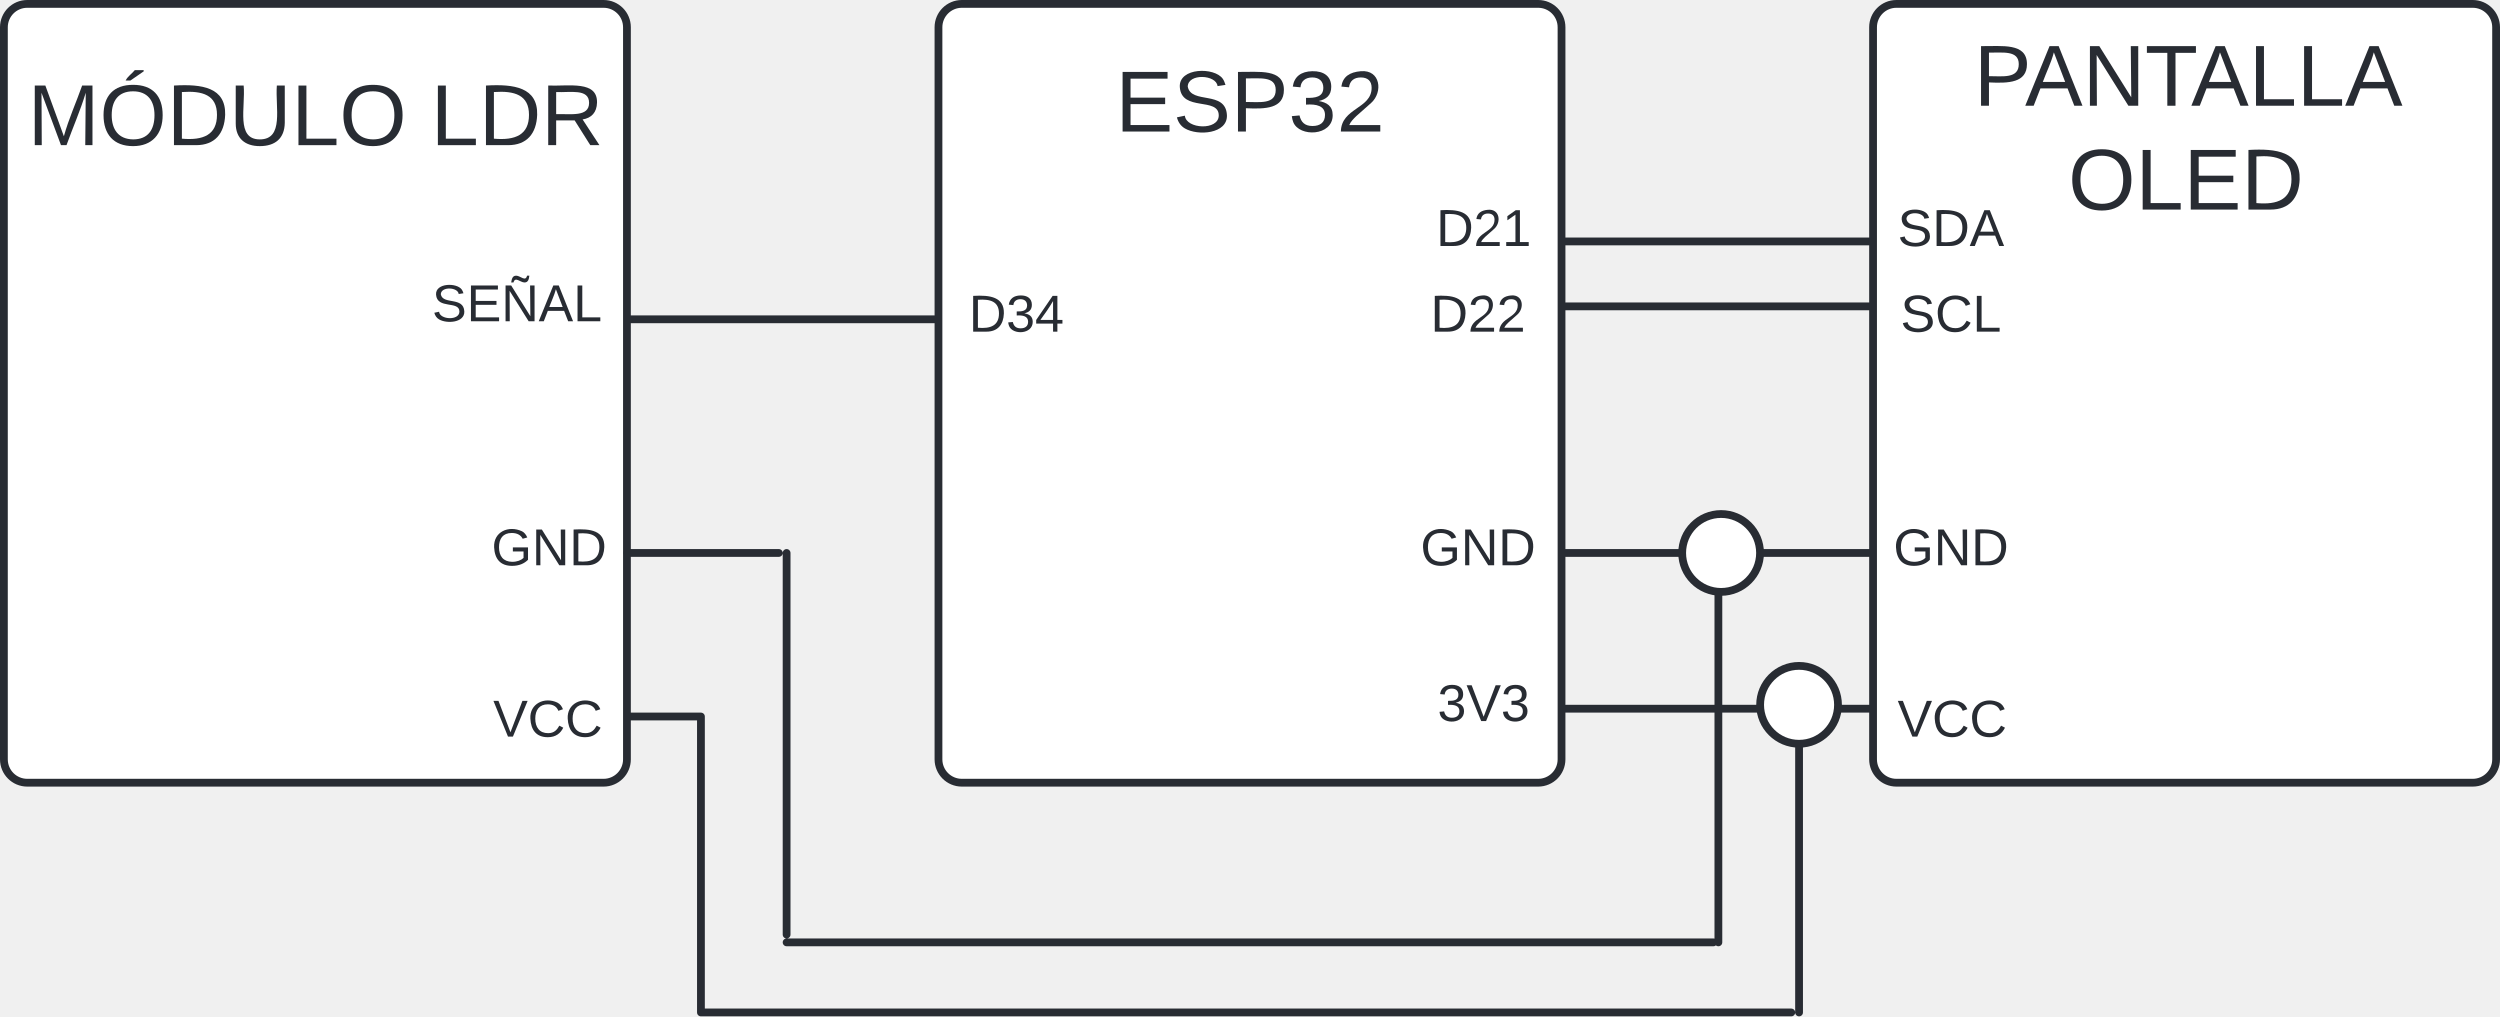
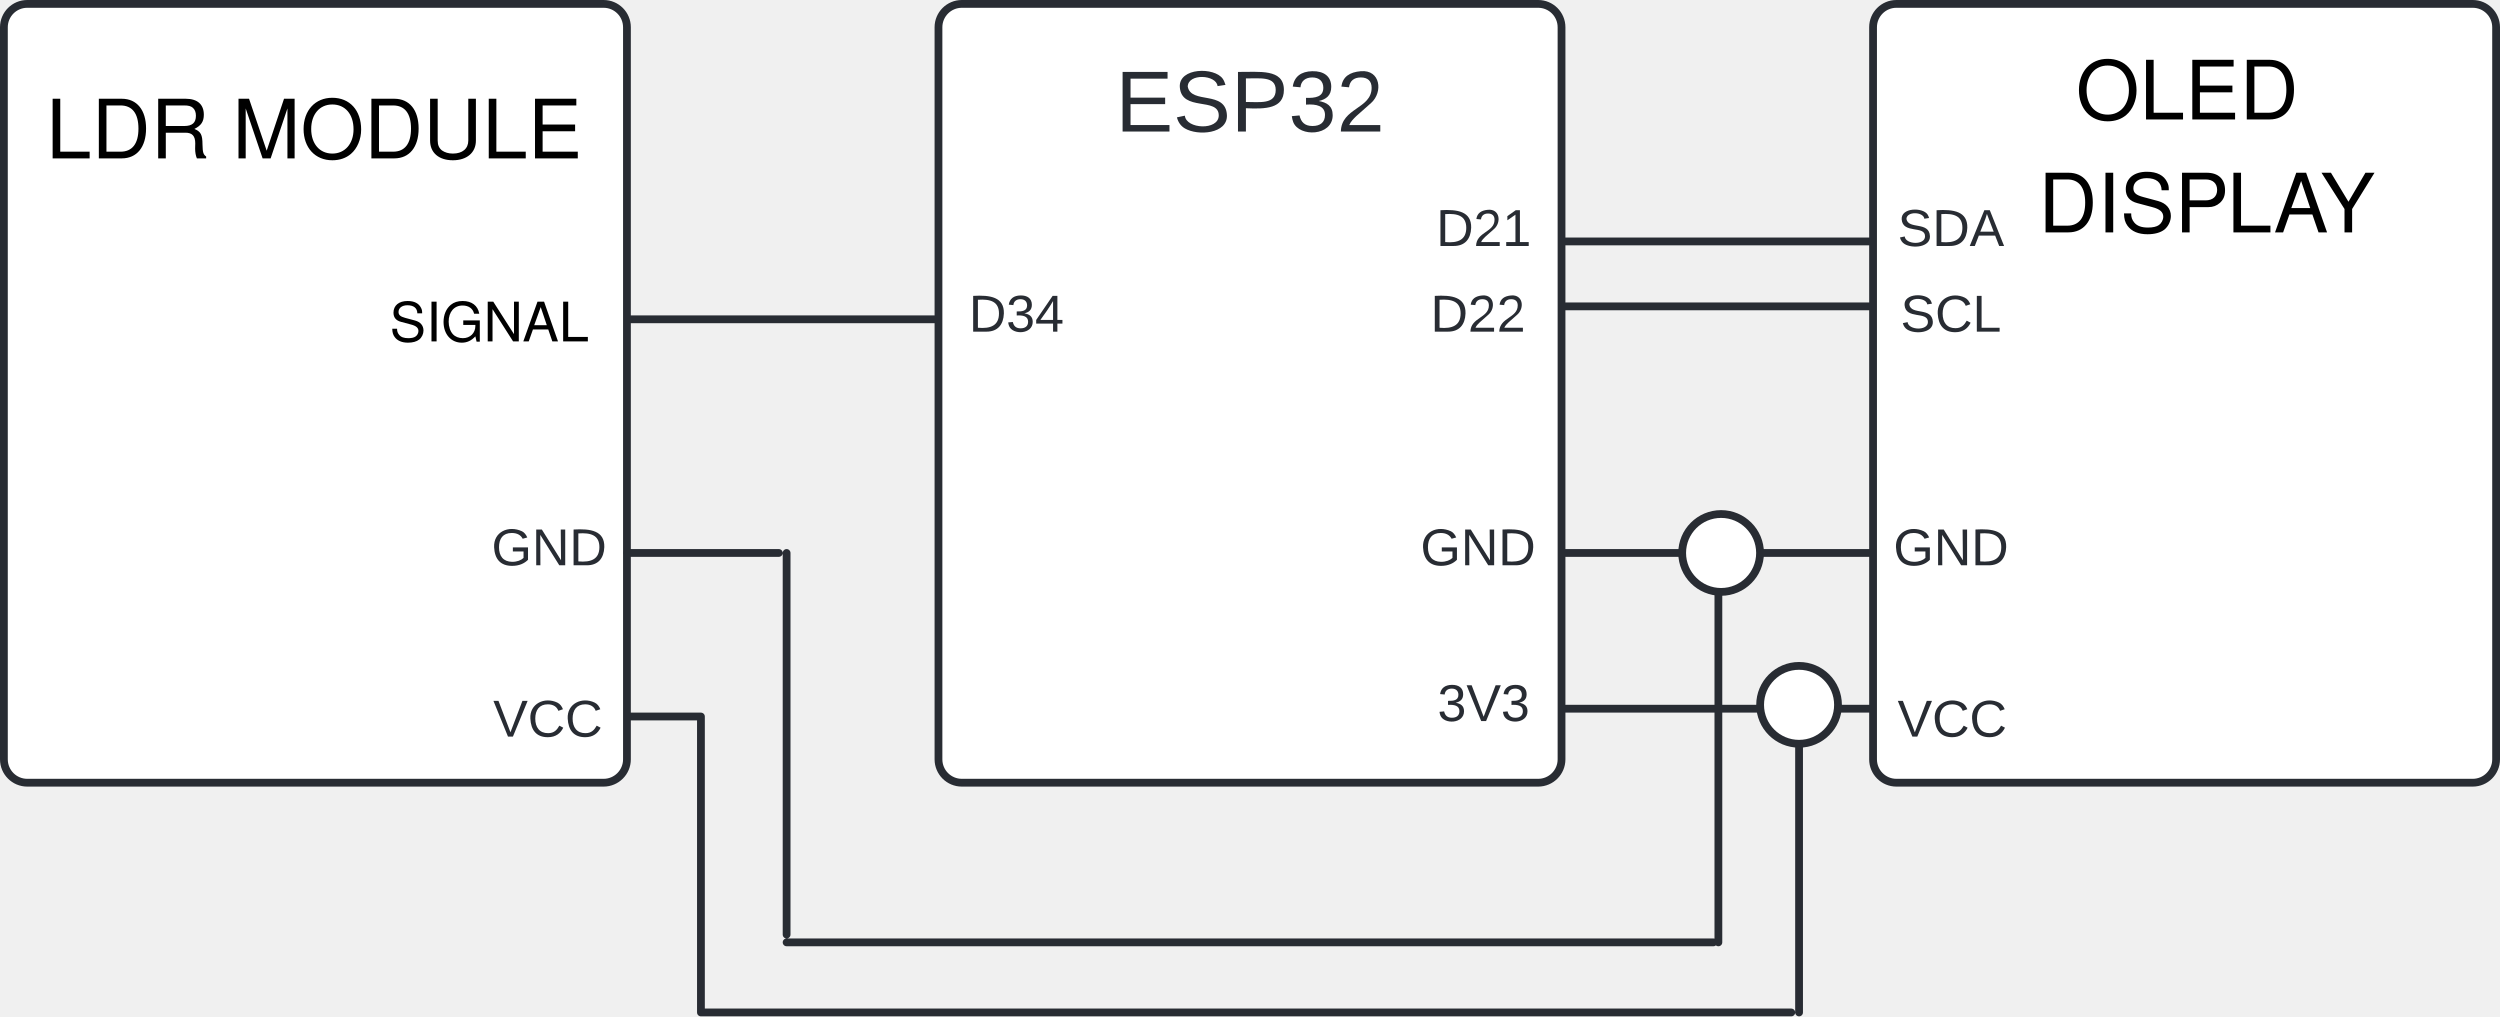
- <svg xmlns="http://www.w3.org/2000/svg" xmlns:ns1="lucid" xmlns:xlink="http://www.w3.org/1999/xlink" width="642" height="261">
-   <g transform="translate(-299 -299)" ns1:page-tab-id="0_0">
-     <path d="M540 306a6 6 0 0 1 6-6h148a6 6 0 0 1 6 6v188a6 6 0 0 1-6 6H546a6 6 0 0 1-6-6z" stroke="#282c33" stroke-width="2" fill="#fff" />
-     <path d="M660 350a6 6 0 0 1 6-6h28a6 6 0 0 1 6 6v18a6 6 0 0 1-6 6h-28a6 6 0 0 1-6-6z" stroke="#000" stroke-opacity="0" stroke-width="2" fill="#fff" fill-opacity="0" />
-     <use xlink:href="#a" transform="matrix(1,0,0,1,665,349) translate(2.796296 13.16667)" />
-     <path d="M590 316a6 6 0 0 1 6-6h48a6 6 0 0 1 6 6v18a6 6 0 0 1-6 6h-48a6 6 0 0 1-6-6z" stroke="#000" stroke-opacity="0" stroke-width="2" fill="#fff" fill-opacity="0" />
-     <use xlink:href="#b" transform="matrix(1,0,0,1,595,315) translate(-9.567901 17.77778)" />
-     <path d="M660 472a6 6 0 0 1 6-6h28a6 6 0 0 1 6 6v18a6 6 0 0 1-6 6h-28a6 6 0 0 1-6-6z" stroke="#000" stroke-opacity="0" stroke-width="2" fill="#fff" fill-opacity="0" />
-     <use xlink:href="#c" transform="matrix(1,0,0,1,665,471) translate(3.148148 13.16667)" />
-     <path d="M658.55 372a6 6 0 0 1 6-6h28a6 6 0 0 1 6 6v18a6 6 0 0 1-6 6h-28a6 6 0 0 1-6-6z" stroke="#000" stroke-opacity="0" stroke-width="2" fill="#fff" fill-opacity="0" />
-     <use xlink:href="#d" transform="matrix(1,0,0,1,663.5477,371) translate(2.796296 13.16667)" />
-     <path d="M540 372a6 6 0 0 1 6-6h28a6 6 0 0 1 6 6v18a6 6 0 0 1-6 6h-28a6 6 0 0 1-6-6z" stroke="#000" stroke-opacity="0" stroke-width="2" fill="#fff" fill-opacity="0" />
-     <use xlink:href="#e" transform="matrix(1,0,0,1,545,371) translate(2.796296 13.16667)" />
-     <path d="M658.55 432a6 6 0 0 1 6-6h28a6 6 0 0 1 6 6v18a6 6 0 0 1-6 6h-28a6 6 0 0 1-6-6z" stroke="#000" stroke-opacity="0" stroke-width="2" fill="#fff" fill-opacity="0" />
-     <use xlink:href="#f" transform="matrix(1,0,0,1,663.5477,431) translate(0.2222222 13.16667)" />
-     <path d="M780 306a6 6 0 0 1 6-6h148a6 6 0 0 1 6 6v188a6 6 0 0 1-6 6H786a6 6 0 0 1-6-6z" stroke="#282c33" stroke-width="2" fill="#fff" />
-     <path d="M780.32 306a6 6 0 0 1 6-6H934a6 6 0 0 1 6 6v51.33a6 6 0 0 1-6 6H786.32a6 6 0 0 1-6-6z" stroke="#000" stroke-opacity="0" stroke-width="2" fill="#fff" fill-opacity="0" />
-     <use xlink:href="#g" transform="matrix(1,0,0,1,785.3216,305) translate(20.55556 21.15278)" />
-     <use xlink:href="#h" transform="matrix(1,0,0,1,785.3216,305) translate(44.78395 47.81944)" />
-     <path d="M780 350a6 6 0 0 1 6-6h28a6 6 0 0 1 6 6v18a6 6 0 0 1-6 6h-28a6 6 0 0 1-6-6z" stroke="#000" stroke-opacity="0" stroke-width="2" fill="#fff" fill-opacity="0" />
-     <use xlink:href="#i" transform="matrix(1,0,0,1,785,349) translate(1.314815 13.16667)" />
-     <path d="M780 372a6 6 0 0 1 6-6h28a6 6 0 0 1 6 6v18a6 6 0 0 1-6 6h-28a6 6 0 0 1-6-6z" stroke="#000" stroke-opacity="0" stroke-width="2" fill="#fff" fill-opacity="0" />
-     <use xlink:href="#j" transform="matrix(1,0,0,1,785,371) translate(2.055556 13.16667)" />
-     <path d="M780 432a6 6 0 0 1 6-6h28a6 6 0 0 1 6 6v18a6 6 0 0 1-6 6h-28a6 6 0 0 1-6-6z" stroke="#000" stroke-opacity="0" stroke-width="2" fill="#fff" fill-opacity="0" />
-     <use xlink:href="#f" transform="matrix(1,0,0,1,785,431) translate(0.2222222 13.16667)" />
-     <path d="M780.32 476a6 6 0 0 1 6-6h28a6 6 0 0 1 6 6v18a6 6 0 0 1-6 6h-28a6 6 0 0 1-6-6z" stroke="#000" stroke-opacity="0" stroke-width="2" fill="#fff" fill-opacity="0" />
-     <use xlink:href="#k" transform="matrix(1,0,0,1,785.3216,475) translate(0.962963 13.16667)" />
-     <path d="M300 306a6 6 0 0 1 6-6h148a6 6 0 0 1 6 6v188a6 6 0 0 1-6 6H306a6 6 0 0 1-6-6z" stroke="#282c33" stroke-width="2" fill="#fff" />
-     <path d="M401.77 369.33a6 6 0 0 1 6-6h47.68a6 6 0 0 1 6 6v18a6 6 0 0 1-6 6h-47.68a6 6 0 0 1-6-6z" stroke="#000" stroke-opacity="0" stroke-width="2" fill="#fff" fill-opacity="0" />
-     <use xlink:href="#l" transform="matrix(1,0,0,1,406.7738,368.3333) translate(3.166667 13.16667)" />
-     <path d="M300 306a6 6 0 0 1 6-6h147.68a6 6 0 0 1 6 6v51.33a6 6 0 0 1-6 6H306a6 6 0 0 1-6-6z" stroke="#000" stroke-opacity="0" stroke-width="2" fill="#fff" fill-opacity="0" />
-     <use xlink:href="#m" transform="matrix(1,0,0,1,305,305) translate(1.080247 31.27778)" />
-     <use xlink:href="#n" transform="matrix(1,0,0,1,305,305) translate(104.5988 31.27778)" />
-     <path d="M461 381h78" stroke="#282c33" stroke-width="2" stroke-linecap="round" fill="none" />
-     <path d="M419.68 476a6 6 0 0 1 6-6h28a6 6 0 0 1 6 6v18a6 6 0 0 1-6 6h-28a6 6 0 0 1-6-6z" stroke="#000" stroke-opacity="0" stroke-width="2" fill="#fff" fill-opacity="0" />
-     <use xlink:href="#k" transform="matrix(1,0,0,1,424.6784,475) translate(0.962963 13.16667)" />
-     <path d="M701 361h78M701 377.68h78M701 441h78M701 481h78M460.68 483H479M479 559v-76M479 559h280M761 559v-76" stroke="#282c33" stroke-width="2" stroke-linecap="round" fill="none" />
-     <path d="M771 480c0 5.52-4.48 10-10 10s-10-4.48-10-10 4.48-10 10-10 10 4.48 10 10z" stroke="#282c33" stroke-width="2" fill="#fff" />
-     <path d="M420 432a6 6 0 0 1 6-6h28a6 6 0 0 1 6 6v18a6 6 0 0 1-6 6h-28a6 6 0 0 1-6-6z" stroke="#000" stroke-opacity="0" stroke-width="2" fill="#fff" fill-opacity="0" />
-     <use xlink:href="#f" transform="matrix(1,0,0,1,425,431) translate(0.2222222 13.16667)" />
-     <path d="M460.13 441H499M501 539v-98M501 541h238M740.28 541V441" stroke="#282c33" stroke-width="2" stroke-linecap="round" fill="none" />
-     <path d="M750.98 441c0 5.52-4.48 10-10 10s-10-4.48-10-10 4.48-10 10-10 10 4.48 10 10z" stroke="#282c33" stroke-width="2" fill="#fff" />
-     <defs>
-       <path fill="#282c33" d="M30-248c118-7 216 8 213 122C240-48 200 0 122 0H30v-248zM63-27c89 8 146-16 146-99s-60-101-146-95v194" id="o" />
-       <path fill="#282c33" d="M101-251c82-7 93 87 43 132L82-64C71-53 59-42 53-27h129V0H18c2-99 128-94 128-182 0-28-16-43-45-43s-46 15-49 41l-32-3c6-41 34-60 81-64" id="p" />
-       <path fill="#282c33" d="M27 0v-27h64v-190l-56 39v-29l58-41h29v221h61V0H27" id="q" />
-       <g id="a">
-         <use transform="matrix(0.03703704,0,0,0.03703704,0,0)" xlink:href="#o" />
-         <use transform="matrix(0.03703704,0,0,0.03703704,9.592593,0)" xlink:href="#p" />
-         <use transform="matrix(0.03703704,0,0,0.03703704,17,0)" xlink:href="#q" />
-       </g>
-       <path fill="#282c33" d="M30 0v-248h187v28H63v79h144v27H63v87h162V0H30" id="r" />
-       <path fill="#282c33" d="M185-189c-5-48-123-54-124 2 14 75 158 14 163 119 3 78-121 87-175 55-17-10-28-26-33-46l33-7c5 56 141 63 141-1 0-78-155-14-162-118-5-82 145-84 179-34 5 7 8 16 11 25" id="s" />
-       <path fill="#282c33" d="M30-248c87 1 191-15 191 75 0 78-77 80-158 76V0H30v-248zm33 125c57 0 124 11 124-50 0-59-68-47-124-48v98" id="t" />
-       <path fill="#282c33" d="M126-127c33 6 58 20 58 59 0 88-139 92-164 29-3-8-5-16-6-25l32-3c6 27 21 44 54 44 32 0 52-15 52-46 0-38-36-46-79-43v-28c39 1 72-4 72-42 0-27-17-43-46-43-28 0-47 15-49 41l-32-3c6-42 35-63 81-64 48-1 79 21 79 65 0 36-21 52-52 59" id="u" />
-       <g id="b">
-         <use transform="matrix(0.0617284,0,0,0.0617284,0,0)" xlink:href="#r" />
-         <use transform="matrix(0.0617284,0,0,0.0617284,14.81481,0)" xlink:href="#s" />
-         <use transform="matrix(0.0617284,0,0,0.0617284,29.62963,0)" xlink:href="#t" />
-         <use transform="matrix(0.0617284,0,0,0.0617284,44.44444,0)" xlink:href="#u" />
-         <use transform="matrix(0.0617284,0,0,0.0617284,56.79012,0)" xlink:href="#p" />
-       </g>
-       <path fill="#282c33" d="M137 0h-34L2-248h35l83 218 83-218h36" id="v" />
-       <g id="c">
-         <use transform="matrix(0.03703704,0,0,0.03703704,0,0)" xlink:href="#u" />
-         <use transform="matrix(0.03703704,0,0,0.03703704,7.407407,0)" xlink:href="#v" />
-         <use transform="matrix(0.03703704,0,0,0.03703704,16.2963,0)" xlink:href="#u" />
-       </g>
-       <g id="d">
-         <use transform="matrix(0.03703704,0,0,0.03703704,0,0)" xlink:href="#o" />
-         <use transform="matrix(0.03703704,0,0,0.03703704,9.592593,0)" xlink:href="#p" />
-         <use transform="matrix(0.03703704,0,0,0.03703704,17,0)" xlink:href="#p" />
-       </g>
-       <path fill="#282c33" d="M155-56V0h-30v-56H8v-25l114-167h33v167h35v25h-35zm-30-156c-27 46-58 90-88 131h88v-131" id="w" />
-       <g id="e">
-         <use transform="matrix(0.03703704,0,0,0.03703704,0,0)" xlink:href="#o" />
-         <use transform="matrix(0.03703704,0,0,0.03703704,9.592593,0)" xlink:href="#u" />
-         <use transform="matrix(0.03703704,0,0,0.03703704,17,0)" xlink:href="#w" />
-       </g>
-       <path fill="#282c33" d="M143 4C61 4 22-44 18-125c-5-107 100-154 193-111 17 8 29 25 37 43l-32 9c-13-25-37-40-76-40-61 0-88 39-88 99 0 61 29 100 91 101 35 0 62-11 79-27v-45h-74v-28h105v86C228-13 192 4 143 4" id="x" />
-       <path fill="#282c33" d="M190 0L58-211 59 0H30v-248h39L202-35l-2-213h31V0h-41" id="y" />
-       <g id="f">
-         <use transform="matrix(0.03703704,0,0,0.03703704,0,0)" xlink:href="#x" />
-         <use transform="matrix(0.03703704,0,0,0.03703704,10.37037,0)" xlink:href="#y" />
-         <use transform="matrix(0.03703704,0,0,0.03703704,19.96296,0)" xlink:href="#o" />
-       </g>
-       <path fill="#282c33" d="M205 0l-28-72H64L36 0H1l101-248h38L239 0h-34zm-38-99l-47-123c-12 45-31 82-46 123h93" id="z" />
-       <path fill="#282c33" d="M127-220V0H93v-220H8v-28h204v28h-85" id="A" />
-       <path fill="#282c33" d="M30 0v-248h33v221h125V0H30" id="B" />
-       <g id="g">
-         <use transform="matrix(0.0617284,0,0,0.0617284,0,0)" xlink:href="#t" />
-         <use transform="matrix(0.0617284,0,0,0.0617284,13.14815,0)" xlink:href="#z" />
-         <use transform="matrix(0.0617284,0,0,0.0617284,27.96296,0)" xlink:href="#y" />
-         <use transform="matrix(0.0617284,0,0,0.0617284,43.95062,0)" xlink:href="#A" />
-         <use transform="matrix(0.0617284,0,0,0.0617284,55.80247,0)" xlink:href="#z" />
-         <use transform="matrix(0.0617284,0,0,0.0617284,70.61728,0)" xlink:href="#B" />
-         <use transform="matrix(0.0617284,0,0,0.0617284,82.96296,0)" xlink:href="#B" />
-         <use transform="matrix(0.0617284,0,0,0.0617284,95.30864,0)" xlink:href="#z" />
-       </g>
-       <path fill="#282c33" d="M140-251c81 0 123 46 123 126C263-46 219 4 140 4 59 4 17-45 17-125s42-126 123-126zm0 227c63 0 89-41 89-101s-29-99-89-99c-61 0-89 39-89 99S79-25 140-24" id="C" />
-       <g id="h">
-         <use transform="matrix(0.0617284,0,0,0.0617284,0,0)" xlink:href="#C" />
-         <use transform="matrix(0.0617284,0,0,0.0617284,17.28395,0)" xlink:href="#B" />
-         <use transform="matrix(0.0617284,0,0,0.0617284,29.62963,0)" xlink:href="#r" />
-         <use transform="matrix(0.0617284,0,0,0.0617284,44.44444,0)" xlink:href="#o" />
-       </g>
-       <g id="i">
-         <use transform="matrix(0.03703704,0,0,0.03703704,0,0)" xlink:href="#s" />
-         <use transform="matrix(0.03703704,0,0,0.03703704,8.888889,0)" xlink:href="#o" />
-         <use transform="matrix(0.03703704,0,0,0.03703704,18.48148,0)" xlink:href="#z" />
-       </g>
-       <path fill="#282c33" d="M212-179c-10-28-35-45-73-45-59 0-87 40-87 99 0 60 29 101 89 101 43 0 62-24 78-52l27 14C228-24 195 4 139 4 59 4 22-46 18-125c-6-104 99-153 187-111 19 9 31 26 39 46" id="D" />
-       <g id="j">
-         <use transform="matrix(0.03703704,0,0,0.03703704,0,0)" xlink:href="#s" />
-         <use transform="matrix(0.03703704,0,0,0.03703704,8.888889,0)" xlink:href="#D" />
-         <use transform="matrix(0.03703704,0,0,0.03703704,18.48148,0)" xlink:href="#B" />
-       </g>
-       <g id="k">
-         <use transform="matrix(0.03703704,0,0,0.03703704,0,0)" xlink:href="#v" />
-         <use transform="matrix(0.03703704,0,0,0.03703704,8.888889,0)" xlink:href="#D" />
-         <use transform="matrix(0.03703704,0,0,0.03703704,18.48148,0)" xlink:href="#D" />
-       </g>
-       <path fill="#282c33" d="M195-316c-3 24-8 48-35 47-28-1-64-43-75 0H69c4-23 8-48 36-47s64 44 74 0h16zM190 0L58-211 59 0H30v-248h39L202-35l-2-213h31V0h-41" id="E" />
-       <g id="l">
-         <use transform="matrix(0.03703704,0,0,0.03703704,0,0)" xlink:href="#s" />
-         <use transform="matrix(0.03703704,0,0,0.03703704,8.888889,0)" xlink:href="#r" />
-         <use transform="matrix(0.03703704,0,0,0.03703704,17.77778,0)" xlink:href="#E" />
-         <use transform="matrix(0.03703704,0,0,0.03703704,27.37037,0)" xlink:href="#z" />
-         <use transform="matrix(0.03703704,0,0,0.03703704,36.25926,0)" xlink:href="#B" />
-       </g>
-       <path fill="#282c33" d="M240 0l2-218c-23 76-54 145-80 218h-23L58-218 59 0H30v-248h44l77 211c21-75 51-140 76-211h43V0h-30" id="F" />
-       <path fill="#282c33" d="M109-269c9-18 26-28 38-43h37v5l-55 38h-20zm31 18c81 0 123 46 123 126C263-46 219 4 140 4 59 4 17-45 17-125s42-126 123-126zm0 227c63 0 89-41 89-101s-29-99-89-99c-61 0-89 39-89 99S79-25 140-24" id="G" />
-       <path fill="#282c33" d="M232-93c-1 65-40 97-104 97C67 4 28-28 28-90v-158h33c8 89-33 224 67 224 102 0 64-133 71-224h33v155" id="H" />
-       <g id="m">
-         <use transform="matrix(0.0617284,0,0,0.0617284,0,0)" xlink:href="#F" />
-         <use transform="matrix(0.0617284,0,0,0.0617284,18.45679,0)" xlink:href="#G" />
-         <use transform="matrix(0.0617284,0,0,0.0617284,35.74074,0)" xlink:href="#o" />
-         <use transform="matrix(0.0617284,0,0,0.0617284,51.7284,0)" xlink:href="#H" />
-         <use transform="matrix(0.0617284,0,0,0.0617284,67.71605,0)" xlink:href="#B" />
-         <use transform="matrix(0.0617284,0,0,0.0617284,80.06173,0)" xlink:href="#C" />
-       </g>
-       <path fill="#282c33" d="M233-177c-1 41-23 64-60 70L243 0h-38l-65-103H63V0H30v-248c88 3 205-21 203 71zM63-129c60-2 137 13 137-47 0-61-80-42-137-45v92" id="I" />
-       <g id="n">
-         <use transform="matrix(0.0617284,0,0,0.0617284,0,0)" xlink:href="#B" />
-         <use transform="matrix(0.0617284,0,0,0.0617284,12.34568,0)" xlink:href="#o" />
-         <use transform="matrix(0.0617284,0,0,0.0617284,28.33333,0)" xlink:href="#I" />
-       </g>
-     </defs>
+ <svg xmlns="http://www.w3.org/2000/svg" xmlns:xlink="http://www.w3.org/1999/xlink" width="642" height="261">
+   <g class="layer">
+     <g id="svg_1">
+       <path d="m241,7a6,6 0 0 1 6,-6l148,0a6,6 0 0 1 6,6l0,188a6,6 0 0 1 -6,6l-148,0a6,6 0 0 1 -6,-6l0,-188z" fill="#fff" id="svg_2" stroke="#282c33" stroke-width="2" />
+       <path d="m361,51a6,6 0 0 1 6,-6l28,0a6,6 0 0 1 6,6l0,18a6,6 0 0 1 -6,6l-28,0a6,6 0 0 1 -6,-6l0,-18z" fill="#fff" fill-opacity="0" id="svg_3" stroke="#000" stroke-opacity="0" stroke-width="2" />
+       <use id="svg_4" transform="matrix(1 0 0 1 667.796 362.167)" x="-299" xlink:href="#a" y="-299" />
+       <path d="m291,17a6,6 0 0 1 6,-6l48,0a6,6 0 0 1 6,6l0,18a6,6 0 0 1 -6,6l-48,0a6,6 0 0 1 -6,-6l0,-18z" fill="#fff" fill-opacity="0" id="svg_5" stroke="#000" stroke-opacity="0" stroke-width="2" />
+       <use id="svg_6" transform="matrix(1 0 0 1 585.432 332.778)" x="-299" xlink:href="#b" y="-299" />
+       <path d="m361,173a6,6 0 0 1 6,-6l28,0a6,6 0 0 1 6,6l0,18a6,6 0 0 1 -6,6l-28,0a6,6 0 0 1 -6,-6l0,-18z" fill="#fff" fill-opacity="0" id="svg_7" stroke="#000" stroke-opacity="0" stroke-width="2" />
+       <use id="svg_8" transform="matrix(1 0 0 1 668.148 484.167)" x="-299" xlink:href="#c" y="-299" />
+       <path d="m359.55,73a6,6 0 0 1 6,-6l28,0a6,6 0 0 1 6,6l0,18a6,6 0 0 1 -6,6l-28,0a6,6 0 0 1 -6,-6l0,-18z" fill="#fff" fill-opacity="0" id="svg_9" stroke="#000" stroke-opacity="0" stroke-width="2" />
+       <use id="svg_10" transform="matrix(1 0 0 1 666.344 384.167)" x="-299" xlink:href="#d" y="-299" />
+       <path d="m241,73a6,6 0 0 1 6,-6l28,0a6,6 0 0 1 6,6l0,18a6,6 0 0 1 -6,6l-28,0a6,6 0 0 1 -6,-6l0,-18z" fill="#fff" fill-opacity="0" id="svg_11" stroke="#000" stroke-opacity="0" stroke-width="2" />
+       <use id="svg_12" transform="matrix(1 0 0 1 547.796 384.167)" x="-299" xlink:href="#e" y="-299" />
+       <path d="m359.55,133a6,6 0 0 1 6,-6l28,0a6,6 0 0 1 6,6l0,18a6,6 0 0 1 -6,6l-28,0a6,6 0 0 1 -6,-6l0,-18z" fill="#fff" fill-opacity="0" id="svg_13" stroke="#000" stroke-opacity="0" stroke-width="2" />
+       <use id="svg_14" transform="matrix(1 0 0 1 663.77 444.167)" x="-299" xlink:href="#f" y="-299" />
+       <path d="m481,7a6,6 0 0 1 6,-6l148,0a6,6 0 0 1 6,6l0,188a6,6 0 0 1 -6,6l-148,0a6,6 0 0 1 -6,-6l0,-188z" fill="#fff" id="svg_15" stroke="#282c33" stroke-width="2" />
+       <path d="m481,51a6,6 0 0 1 6,-6l28,0a6,6 0 0 1 6,6l0,18a6,6 0 0 1 -6,6l-28,0a6,6 0 0 1 -6,-6l0,-18z" fill="#fff" fill-opacity="0" id="svg_19" stroke="#000" stroke-opacity="0" stroke-width="2" />
+       <use id="svg_20" transform="matrix(1 0 0 1 786.315 362.167)" x="-299" xlink:href="#i" y="-299" />
+       <path d="m481,73a6,6 0 0 1 6,-6l28,0a6,6 0 0 1 6,6l0,18a6,6 0 0 1 -6,6l-28,0a6,6 0 0 1 -6,-6l0,-18z" fill="#fff" fill-opacity="0" id="svg_21" stroke="#000" stroke-opacity="0" stroke-width="2" />
+       <use id="svg_22" transform="matrix(1 0 0 1 787.056 384.167)" x="-299" xlink:href="#j" y="-299" />
+       <path d="m481,133a6,6 0 0 1 6,-6l28,0a6,6 0 0 1 6,6l0,18a6,6 0 0 1 -6,6l-28,0a6,6 0 0 1 -6,-6l0,-18z" fill="#fff" fill-opacity="0" id="svg_23" stroke="#000" stroke-opacity="0" stroke-width="2" />
+       <use id="svg_24" transform="matrix(1 0 0 1 785.222 444.167)" x="-299" xlink:href="#f" y="-299" />
+       <path d="m481.32,177a6,6 0 0 1 6,-6l28,0a6,6 0 0 1 6,6l0,18a6,6 0 0 1 -6,6l-28,0a6,6 0 0 1 -6,-6l0,-18z" fill="#fff" fill-opacity="0" id="svg_25" stroke="#000" stroke-opacity="0" stroke-width="2" />
+       <use id="svg_26" transform="matrix(1 0 0 1 786.285 488.167)" x="-299" xlink:href="#k" y="-299" />
+       <path d="m1,7a6,6 0 0 1 6,-6l148,0a6,6 0 0 1 6,6l0,188a6,6 0 0 1 -6,6l-148,0a6,6 0 0 1 -6,-6l0,-188z" fill="#fff" id="svg_27" stroke="#282c33" stroke-width="2" transform="matrix(1 0 0 1 0 0)" />
+       <path d="m162,82l78,0" fill="none" id="svg_33" stroke="#282c33" stroke-linecap="round" stroke-width="2" />
+       <path d="m120.68,177a6,6 0 0 1 6,-6l28,0a6,6 0 0 1 6,6l0,18a6,6 0 0 1 -6,6l-28,0a6,6 0 0 1 -6,-6l0,-18z" fill="#fff" fill-opacity="0" id="svg_34" stroke="#000" stroke-opacity="0" stroke-width="2" />
+       <use id="svg_35" transform="matrix(1 0 0 1 425.641 488.167)" x="-299" xlink:href="#k" y="-299" />
+       <path d="m402,62l78,0m-78,16.68l78,0m-78,63.32l78,0m-78,40l78,0m-318.32,2l18.32,0m0,76l0,-76m0,76l280,0m2,0l0,-76" fill="none" id="svg_36" stroke="#282c33" stroke-linecap="round" stroke-width="2" />
+       <path d="m472,181c0,5.52 -4.48,10 -10,10s-10,-4.48 -10,-10s4.48,-10 10,-10s10,4.48 10,10z" fill="#fff" id="svg_37" stroke="#282c33" stroke-width="2" />
+       <path d="m121,133a6,6 0 0 1 6,-6l28,0a6,6 0 0 1 6,6l0,18a6,6 0 0 1 -6,6l-28,0a6,6 0 0 1 -6,-6l0,-18z" fill="#fff" fill-opacity="0" id="svg_38" stroke="#000" stroke-opacity="0" stroke-width="2" />
+       <use id="svg_39" transform="matrix(1 0 0 1 425.222 444.167)" x="-299" xlink:href="#f" y="-299" />
+       <path d="m161.13,142l38.87,0m2,98l0,-98m0,100l238,0m1.28,0l0,-100" fill="none" id="svg_40" stroke="#282c33" stroke-linecap="round" stroke-width="2" />
+       <path d="m451.98,142c0,5.52 -4.48,10 -10,10s-10,-4.48 -10,-10s4.48,-10 10,-10s10,4.48 10,10z" fill="#fff" id="svg_41" stroke="#282c33" stroke-width="2" />
+       <defs transform="translate(-299 -299)">
+         <path d="m30,-248c118,-7 216,8 213,122c-3,78 -43,126 -121,126l-92,0l0,-248zm33,221c89,8 146,-16 146,-99s-60,-101 -146,-95l0,194" fill="#282c33" id="o" />
+         <path d="m101,-251c82,-7 93,87 43,132l-62,55c-11,11 -23,22 -29,37l129,0l0,27l-164,0c2,-99 128,-94 128,-182c0,-28 -16,-43 -45,-43s-46,15 -49,41l-32,-3c6,-41 34,-60 81,-64" fill="#282c33" id="p" />
+         <path d="m27,0l0,-27l64,0l0,-190l-56,39l0,-29l58,-41l29,0l0,221l61,0l0,27l-156,0" fill="#282c33" id="q" />
+         <g id="a">
+           <use id="svg_42" transform="matrix(0.03703704,0,0,0.03703704,0,0)" xlink:href="#o" />
+           <use id="svg_43" transform="matrix(0.03703704,0,0,0.03703704,9.592593,0)" xlink:href="#p" />
+           <use id="svg_44" transform="matrix(0.03703704,0,0,0.03703704,17,0)" xlink:href="#q" />
+         </g>
+         <path d="m30,0l0,-248l187,0l0,28l-154,0l0,79l144,0l0,27l-144,0l0,87l162,0l0,27l-195,0" fill="#282c33" id="r" />
+         <path d="m185,-189c-5,-48 -123,-54 -124,2c14,75 158,14 163,119c3,78 -121,87 -175,55c-17,-10 -28,-26 -33,-46l33,-7c5,56 141,63 141,-1c0,-78 -155,-14 -162,-118c-5,-82 145,-84 179,-34c5,7 8,16 11,25" fill="#282c33" id="s" />
+         <path d="m30,-248c87,1 191,-15 191,75c0,78 -77,80 -158,76l0,97l-33,0l0,-248zm33,125c57,0 124,11 124,-50c0,-59 -68,-47 -124,-48l0,98" fill="#282c33" id="t" />
+         <path d="m126,-127c33,6 58,20 58,59c0,88 -139,92 -164,29c-3,-8 -5,-16 -6,-25l32,-3c6,27 21,44 54,44c32,0 52,-15 52,-46c0,-38 -36,-46 -79,-43l0,-28c39,1 72,-4 72,-42c0,-27 -17,-43 -46,-43c-28,0 -47,15 -49,41l-32,-3c6,-42 35,-63 81,-64c48,-1 79,21 79,65c0,36 -21,52 -52,59" fill="#282c33" id="u" />
+         <g id="b">
+           <use id="svg_45" transform="matrix(0.0617284,0,0,0.0617284,0,0)" xlink:href="#r" />
+           <use id="svg_46" transform="matrix(0.0617284,0,0,0.0617284,14.81481,0)" xlink:href="#s" />
+           <use id="svg_47" transform="matrix(0.0617284,0,0,0.0617284,29.62963,0)" xlink:href="#t" />
+           <use id="svg_48" transform="matrix(0.0617284,0,0,0.0617284,44.44444,0)" xlink:href="#u" />
+           <use id="svg_49" transform="matrix(0.0617284,0,0,0.0617284,56.79012,0)" xlink:href="#p" />
+         </g>
+         <path d="m137,0l-34,0l-101,-248l35,0l83,218l83,-218l36,0" fill="#282c33" id="v" />
+         <g id="c">
+           <use id="svg_50" transform="matrix(0.03703704,0,0,0.03703704,0,0)" xlink:href="#u" />
+           <use id="svg_51" transform="matrix(0.03703704,0,0,0.03703704,7.407407,0)" xlink:href="#v" />
+           <use id="svg_52" transform="matrix(0.03703704,0,0,0.03703704,16.2963,0)" xlink:href="#u" />
+         </g>
+         <g id="d">
+           <use id="svg_53" transform="matrix(0.03703704,0,0,0.03703704,0,0)" xlink:href="#o" />
+           <use id="svg_54" transform="matrix(0.03703704,0,0,0.03703704,9.592593,0)" xlink:href="#p" />
+           <use id="svg_55" transform="matrix(0.03703704,0,0,0.03703704,17,0)" xlink:href="#p" />
+         </g>
+         <path d="m155,-56l0,56l-30,0l0,-56l-117,0l0,-25l114,-167l33,0l0,167l35,0l0,25l-35,0zm-30,-156c-27,46 -58,90 -88,131l88,0l0,-131" fill="#282c33" id="w" />
+         <g id="e">
+           <use id="svg_56" transform="matrix(0.03703704,0,0,0.03703704,0,0)" xlink:href="#o" />
+           <use id="svg_57" transform="matrix(0.03703704,0,0,0.03703704,9.592593,0)" xlink:href="#u" />
+           <use id="svg_58" transform="matrix(0.03703704,0,0,0.03703704,17,0)" xlink:href="#w" />
+         </g>
+         <path d="m143,4c-82,0 -121,-48 -125,-129c-5,-107 100,-154 193,-111c17,8 29,25 37,43l-32,9c-13,-25 -37,-40 -76,-40c-61,0 -88,39 -88,99c0,61 29,100 91,101c35,0 62,-11 79,-27l0,-45l-74,0l0,-28l105,0l0,86c-25,25 -61,42 -110,42" fill="#282c33" id="x" />
+         <path d="m190,0l-132,-211l1,211l-29,0l0,-248l39,0l133,213l-2,-213l31,0l0,248l-41,0" fill="#282c33" id="y" />
+         <g id="f">
+           <use id="svg_59" transform="matrix(0.03703704,0,0,0.03703704,0,0)" xlink:href="#x" />
+           <use id="svg_60" transform="matrix(0.03703704,0,0,0.03703704,10.37037,0)" xlink:href="#y" />
+           <use id="svg_61" transform="matrix(0.03703704,0,0,0.03703704,19.96296,0)" xlink:href="#o" />
+         </g>
+         <path d="m205,0l-28,-72l-113,0l-28,72l-35,0l101,-248l38,0l99,248l-34,0zm-38,-99l-47,-123c-12,45 -31,82 -46,123l93,0" fill="#282c33" id="z" />
+         <path d="m127,-220l0,220l-34,0l0,-220l-85,0l0,-28l204,0l0,28l-85,0" fill="#282c33" id="A" />
+         <path d="m30,0l0,-248l33,0l0,221l125,0l0,27l-158,0" fill="#282c33" id="B" />
+         <g id="g">
+           <use id="svg_62" transform="matrix(0.0617284,0,0,0.0617284,0,0)" xlink:href="#t" />
+           <use id="svg_63" transform="matrix(0.0617284,0,0,0.0617284,13.14815,0)" xlink:href="#z" />
+           <use id="svg_64" transform="matrix(0.0617284,0,0,0.0617284,27.96296,0)" xlink:href="#y" />
+           <use id="svg_65" transform="matrix(0.0617284,0,0,0.0617284,43.95062,0)" xlink:href="#A" />
+           <use id="svg_66" transform="matrix(0.0617284,0,0,0.0617284,55.80247,0)" xlink:href="#z" />
+           <use id="svg_67" transform="matrix(0.0617284,0,0,0.0617284,70.61728,0)" xlink:href="#B" />
+           <use id="svg_68" transform="matrix(0.0617284,0,0,0.0617284,82.96296,0)" xlink:href="#B" />
+           <use id="svg_69" transform="matrix(0.0617284,0,0,0.0617284,95.30864,0)" xlink:href="#z" />
+         </g>
+         <path d="m140,-251c81,0 123,46 123,126c0,79 -44,129 -123,129c-81,0 -123,-49 -123,-129s42,-126 123,-126zm0,227c63,0 89,-41 89,-101s-29,-99 -89,-99c-61,0 -89,39 -89,99s28,100 89,101" fill="#282c33" id="C" />
+         <g id="h">
+           <use id="svg_70" transform="matrix(0.0617284,0,0,0.0617284,0,0)" xlink:href="#C" />
+           <use id="svg_71" transform="matrix(0.0617284,0,0,0.0617284,17.28395,0)" xlink:href="#B" />
+           <use id="svg_72" transform="matrix(0.0617284,0,0,0.0617284,29.62963,0)" xlink:href="#r" />
+           <use id="svg_73" transform="matrix(0.0617284,0,0,0.0617284,44.44444,0)" xlink:href="#o" />
+         </g>
+         <g id="i">
+           <use id="svg_74" transform="matrix(0.03703704,0,0,0.03703704,0,0)" xlink:href="#s" />
+           <use id="svg_75" transform="matrix(0.03703704,0,0,0.03703704,8.888889,0)" xlink:href="#o" />
+           <use id="svg_76" transform="matrix(0.03703704,0,0,0.03703704,18.48148,0)" xlink:href="#z" />
+         </g>
+         <path d="m212,-179c-10,-28 -35,-45 -73,-45c-59,0 -87,40 -87,99c0,60 29,101 89,101c43,0 62,-24 78,-52l27,14c-18,38 -51,66 -107,66c-80,0 -117,-50 -121,-129c-6,-104 99,-153 187,-111c19,9 31,26 39,46" fill="#282c33" id="D" />
+         <g id="j">
+           <use id="svg_77" transform="matrix(0.03703704,0,0,0.03703704,0,0)" xlink:href="#s" />
+           <use id="svg_78" transform="matrix(0.03703704,0,0,0.03703704,8.888889,0)" xlink:href="#D" />
+           <use id="svg_79" transform="matrix(0.03703704,0,0,0.03703704,18.48148,0)" xlink:href="#B" />
+         </g>
+         <g id="k">
+           <use id="svg_80" transform="matrix(0.03703704,0,0,0.03703704,0,0)" xlink:href="#v" />
+           <use id="svg_81" transform="matrix(0.03703704,0,0,0.03703704,8.888889,0)" xlink:href="#D" />
+           <use id="svg_82" transform="matrix(0.03703704,0,0,0.03703704,18.48148,0)" xlink:href="#D" />
+         </g>
+         <path d="m195,-316c-3,24 -8,48 -35,47c-28,-1 -64,-43 -75,0l-16,0c4,-23 8,-48 36,-47s64,44 74,0l16,0zm-5,316l-132,-211l1,211l-29,0l0,-248l39,0l133,213l-2,-213l31,0l0,248l-41,0" fill="#282c33" id="E" />
+         <g id="l">
+           <use id="svg_83" transform="matrix(0.03703704,0,0,0.03703704,0,0)" xlink:href="#s" />
+           <use id="svg_84" transform="matrix(0.03703704,0,0,0.03703704,8.888889,0)" xlink:href="#r" />
+           <use id="svg_85" transform="matrix(0.03703704,0,0,0.03703704,17.77778,0)" xlink:href="#E" />
+           <use id="svg_86" transform="matrix(0.03703704,0,0,0.03703704,27.37037,0)" xlink:href="#z" />
+           <use id="svg_87" transform="matrix(0.03703704,0,0,0.03703704,36.25926,0)" xlink:href="#B" />
+         </g>
+         <path d="m240,0l2,-218c-23,76 -54,145 -80,218l-23,0l-81,-218l1,218l-29,0l0,-248l44,0l77,211c21,-75 51,-140 76,-211l43,0l0,248l-30,0" fill="#282c33" id="F" />
+         <path d="m109,-269c9,-18 26,-28 38,-43l37,0l0,5l-55,38l-20,0zm31,18c81,0 123,46 123,126c0,79 -44,129 -123,129c-81,0 -123,-49 -123,-129s42,-126 123,-126zm0,227c63,0 89,-41 89,-101s-29,-99 -89,-99c-61,0 -89,39 -89,99s28,100 89,101" fill="#282c33" id="G" />
+         <path d="m232,-93c-1,65 -40,97 -104,97c-61,0 -100,-32 -100,-94l0,-158l33,0c8,89 -33,224 67,224c102,0 64,-133 71,-224l33,0l0,155" fill="#282c33" id="H" />
+         <g id="m">
+           <use id="svg_88" transform="matrix(0.0617284,0,0,0.0617284,0,0)" xlink:href="#F" />
+           <use id="svg_89" transform="matrix(0.0617284,0,0,0.0617284,18.45679,0)" xlink:href="#G" />
+           <use id="svg_90" transform="matrix(0.0617284,0,0,0.0617284,35.74074,0)" xlink:href="#o" />
+           <use id="svg_91" transform="matrix(0.0617284,0,0,0.0617284,51.7284,0)" xlink:href="#H" />
+           <use id="svg_92" transform="matrix(0.0617284,0,0,0.0617284,67.71605,0)" xlink:href="#B" />
+           <use id="svg_93" transform="matrix(0.0617284,0,0,0.0617284,80.06173,0)" xlink:href="#C" />
+         </g>
+         <path d="m233,-177c-1,41 -23,64 -60,70l70,107l-38,0l-65,-103l-77,0l0,103l-33,0l0,-248c88,3 205,-21 203,71zm-170,48c60,-2 137,13 137,-47c0,-61 -80,-42 -137,-45l0,92" fill="#282c33" id="I" />
+         <g id="n">
+           <use id="svg_94" transform="matrix(0.0617284,0,0,0.0617284,0,0)" xlink:href="#B" />
+           <use id="svg_95" transform="matrix(0.0617284,0,0,0.0617284,12.34568,0)" xlink:href="#o" />
+           <use id="svg_96" transform="matrix(0.0617284,0,0,0.0617284,28.33333,0)" xlink:href="#I" />
+         </g>
+       </defs>
+       <text fill="#000000" font-family="Helvetica" font-size="21" id="svg_97" stroke="#282c33" stroke-width="0" text-anchor="middle" transform="matrix(1 0 0 1 0 0)" x="80.67" xml:space="preserve" y="40.67">LDR MODULE</text>
+       <text fill="#000000" font-family="Helvetica" font-size="14" id="svg_98" stroke="#282c33" stroke-width="0" text-anchor="middle" x="125.67" xml:space="preserve" y="87.67">SIGNAL</text>
+       <text fill="#000000" font-family="Helvetica" font-size="21" id="svg_99" stroke="#282c33" stroke-width="0" text-anchor="middle" transform="matrix(1 0 0 1 0 0)" x="561.67" xml:space="preserve" y="30.67">OLED</text>
+       <text fill="#000000" font-family="Helvetica" font-size="21" id="svg_100" stroke="#282c33" stroke-width="0" text-anchor="middle" x="566.67" xml:space="preserve" y="59.67">DISPLAY</text>
+     </g>
  </g>
</svg>
